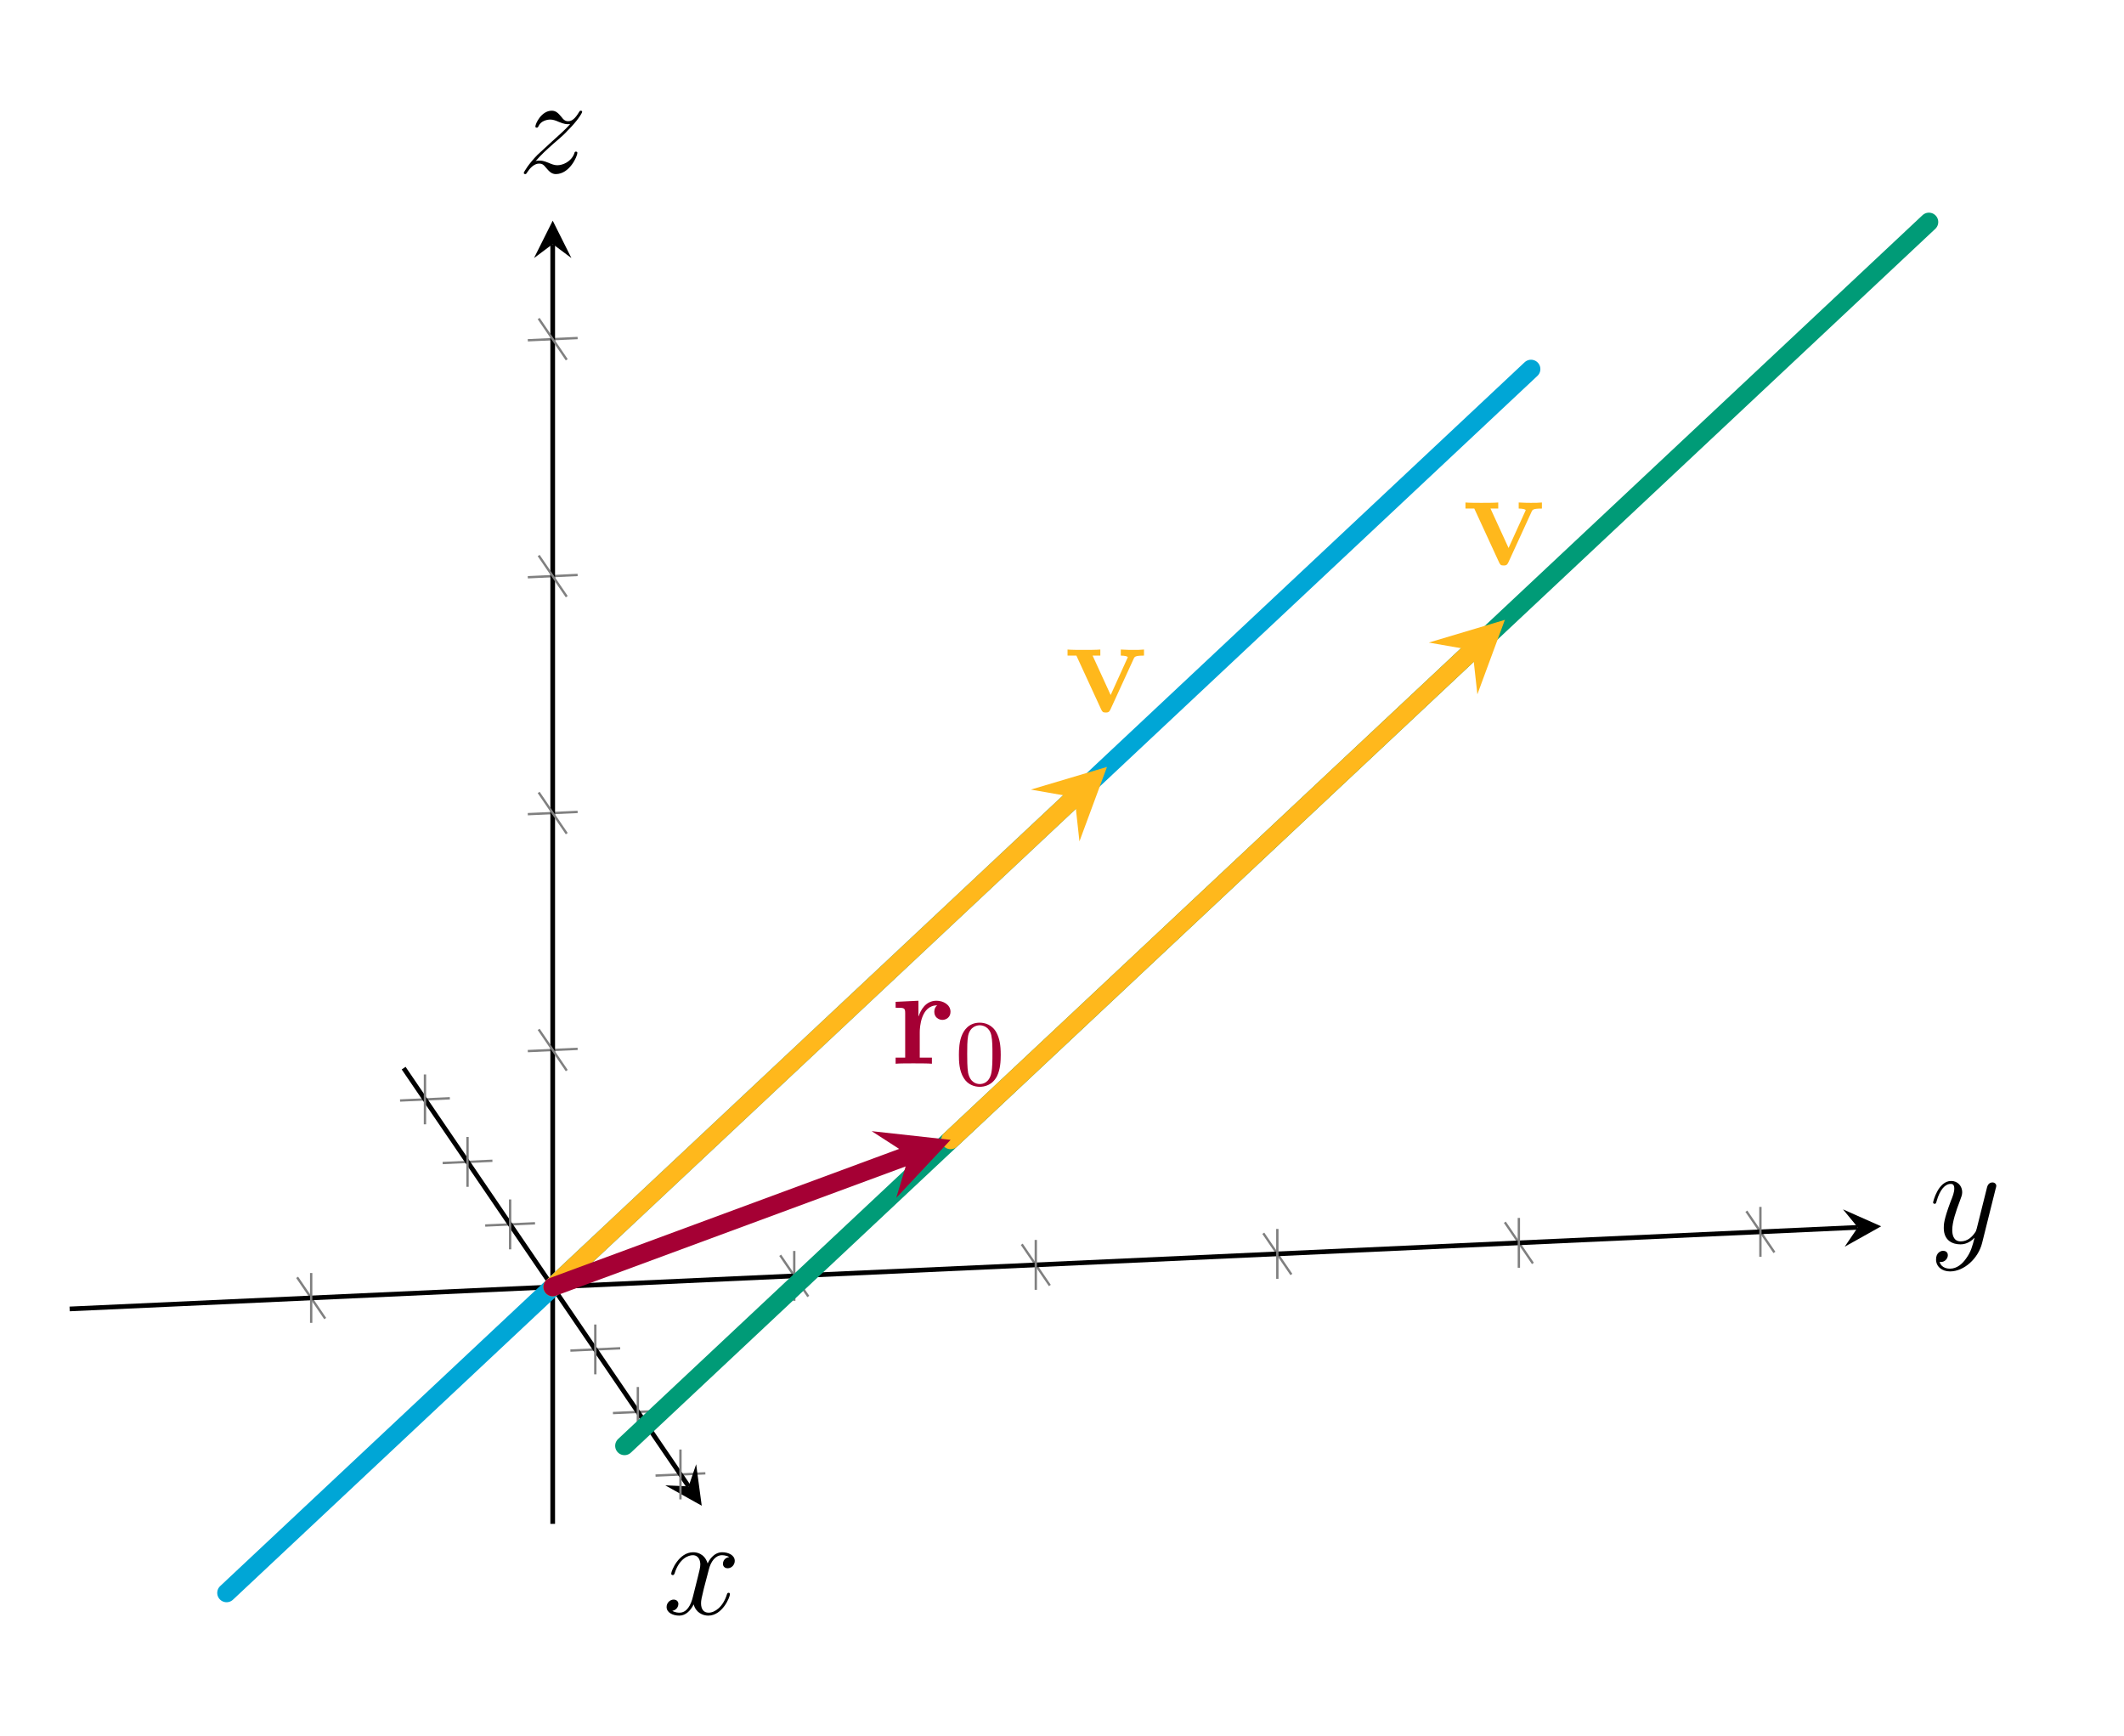
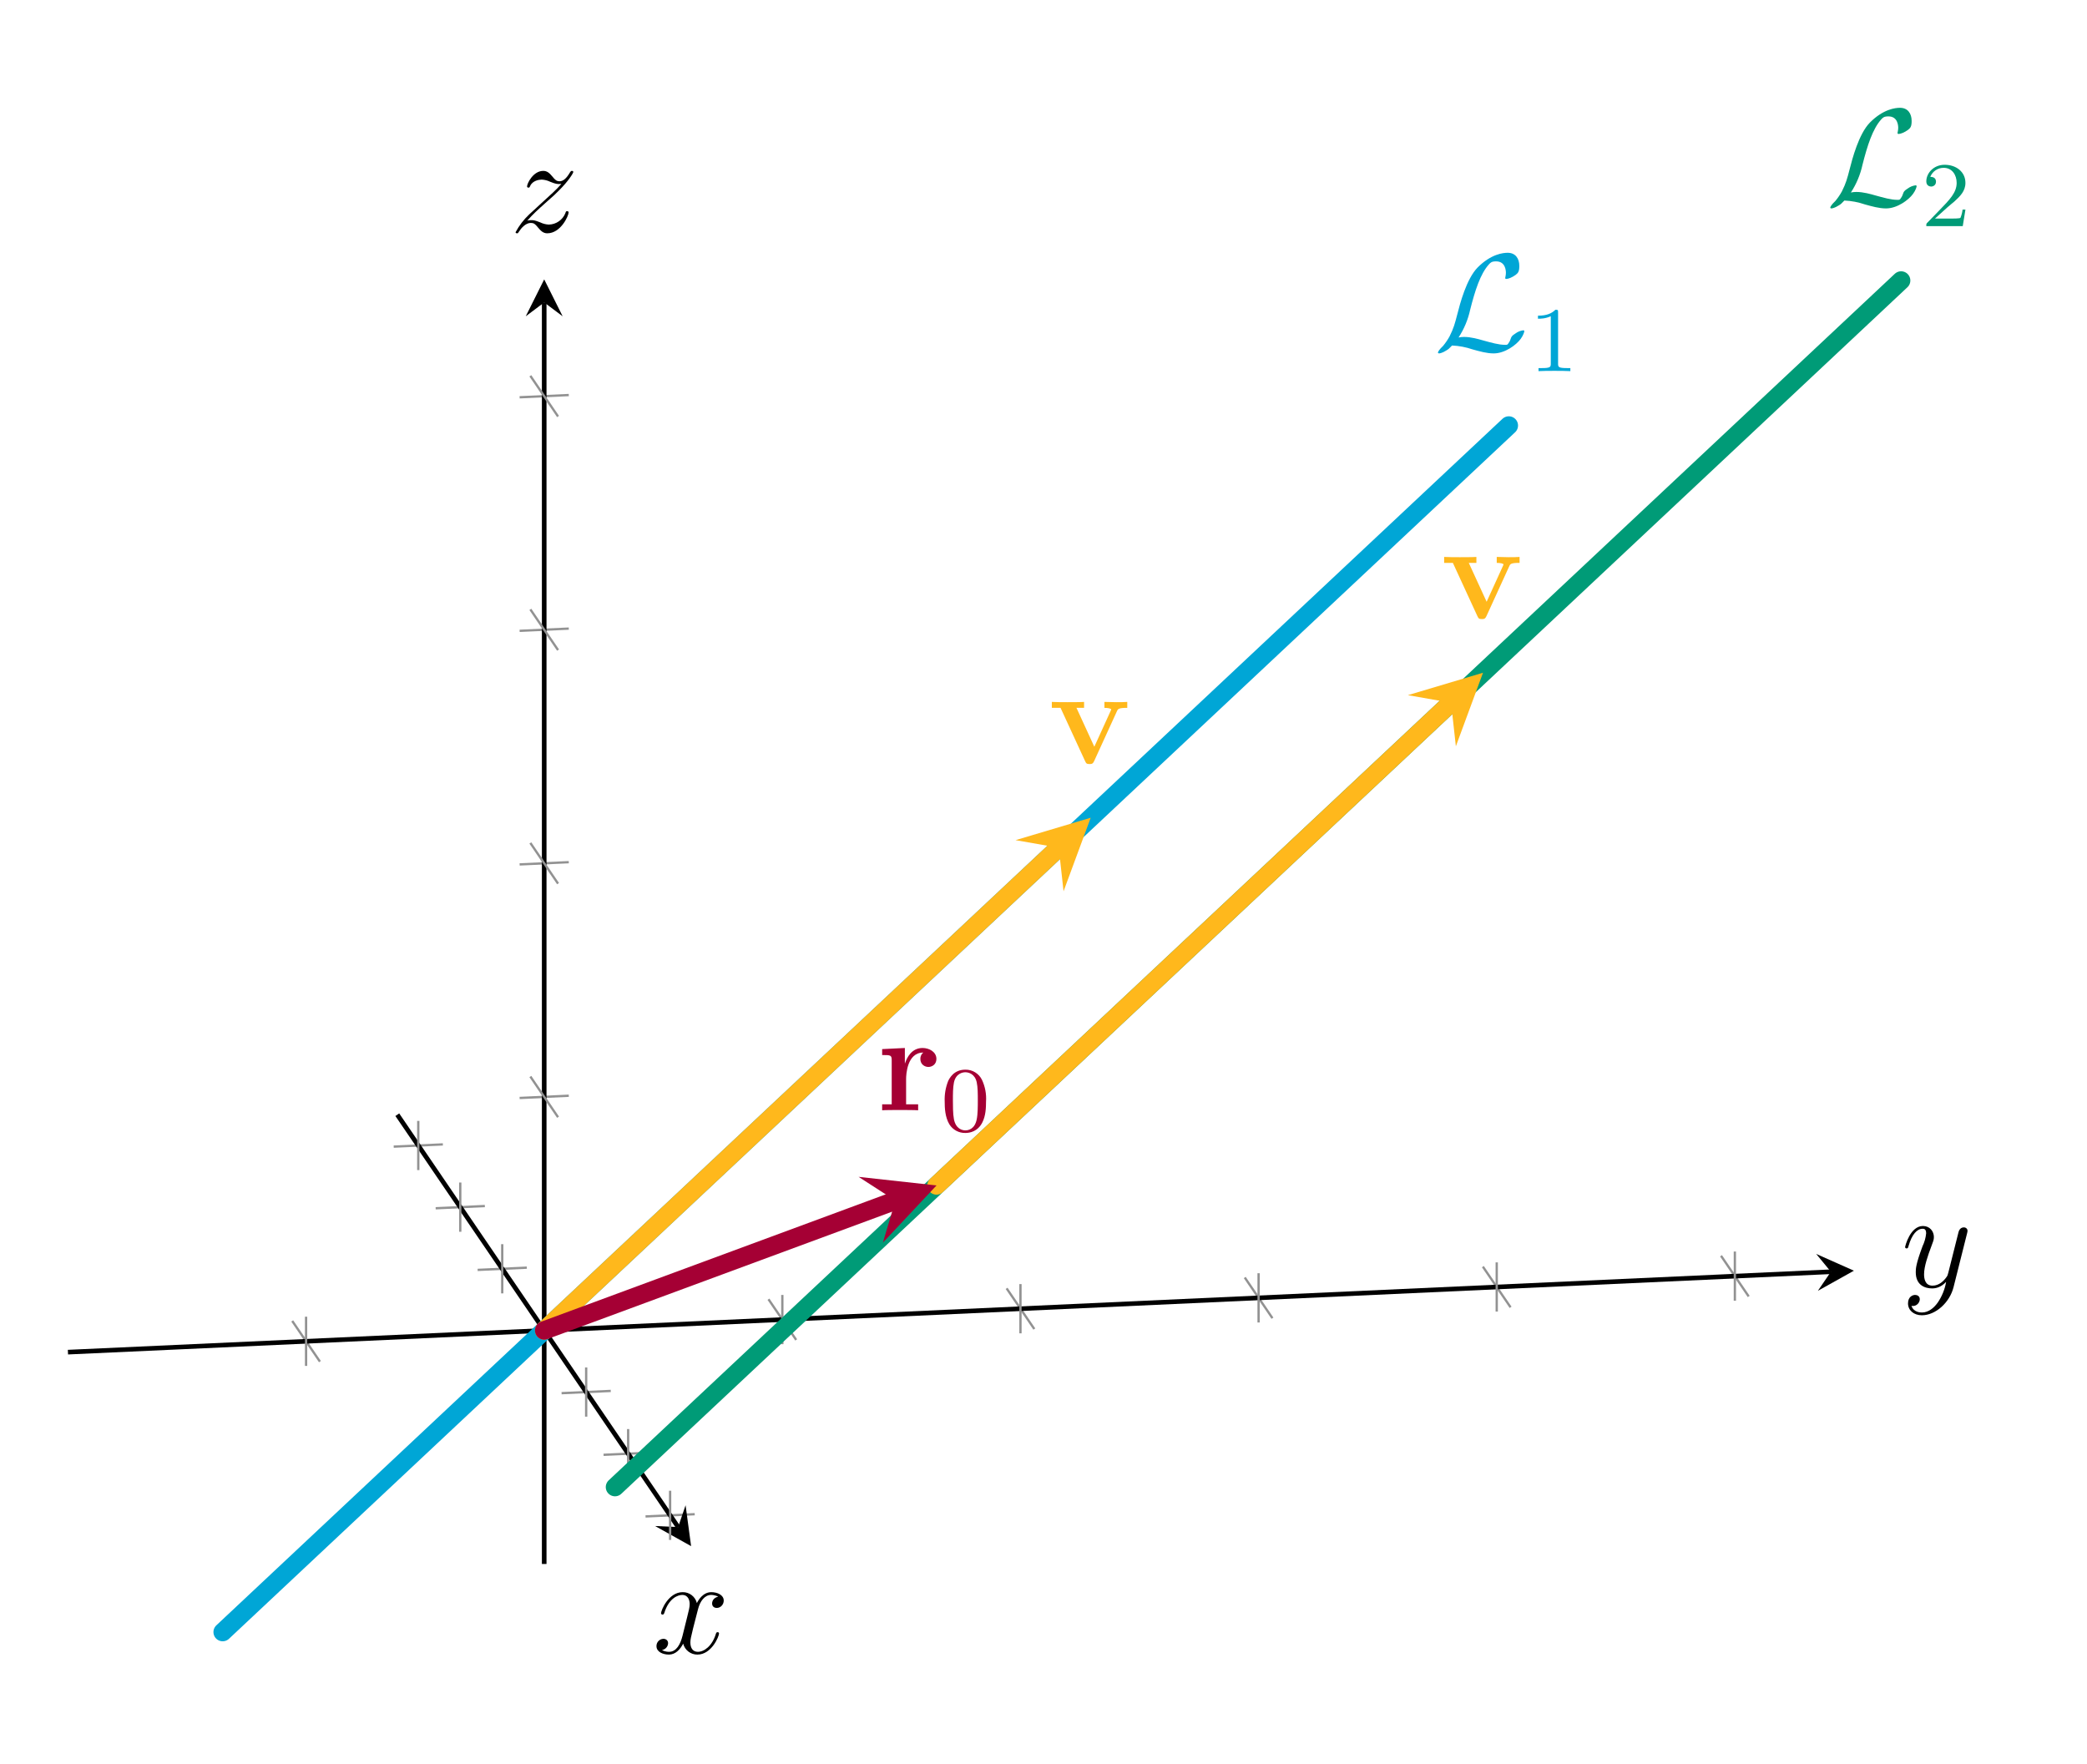
- <svg xmlns="http://www.w3.org/2000/svg" xmlns:xlink="http://www.w3.org/1999/xlink" width="180.165pt" height="147.206pt" viewBox="0 0 180.165 147.206" version="1.2">
-   <defs>
-     <g>
-       <symbol overflow="visible" id="glyph0-0">
-         <path style="stroke:none;" d="" />
-       </symbol>
-       <symbol overflow="visible" id="glyph0-1">
-         <path style="stroke:none;" d="M 5.891 -4.5 C 5.969 -4.672 6.016 -4.766 6.766 -4.766 L 6.766 -5.281 C 6.344 -5.25 6.312 -5.25 5.828 -5.25 C 5.5 -5.25 5.484 -5.25 4.797 -5.281 L 4.797 -4.766 C 5.125 -4.766 5.391 -4.703 5.391 -4.625 C 5.391 -4.609 5.391 -4.609 5.328 -4.484 L 3.938 -1.422 L 2.406 -4.766 L 3.062 -4.766 L 3.062 -5.281 C 2.781 -5.25 1.953 -5.25 1.625 -5.25 C 1.281 -5.25 0.594 -5.25 0.281 -5.281 L 0.281 -4.766 L 1.031 -4.766 L 3.125 -0.219 C 3.234 0 3.266 0.062 3.531 0.062 C 3.719 0.062 3.812 0.031 3.922 -0.203 Z M 5.891 -4.5 " />
-       </symbol>
-       <symbol overflow="visible" id="glyph0-2">
-         <path style="stroke:none;" d="M 2.469 -2.672 C 2.469 -3.062 2.562 -4.953 3.953 -4.953 C 3.781 -4.828 3.703 -4.625 3.703 -4.406 C 3.703 -3.922 4.094 -3.719 4.391 -3.719 C 4.688 -3.719 5.078 -3.922 5.078 -4.406 C 5.078 -5.016 4.453 -5.344 3.891 -5.344 C 2.953 -5.344 2.547 -4.531 2.375 -4.031 L 2.359 -4.031 L 2.359 -5.344 L 0.422 -5.25 L 0.422 -4.75 C 1.156 -4.75 1.234 -4.75 1.234 -4.281 L 1.234 -0.516 L 0.422 -0.516 L 0.422 0 C 0.688 -0.031 1.578 -0.031 1.922 -0.031 C 2.266 -0.031 3.219 -0.031 3.5 0 L 3.5 -0.516 L 2.469 -0.516 Z M 2.469 -2.672 " />
-       </symbol>
-       <symbol overflow="visible" id="glyph1-0">
-         <path style="stroke:none;" d="" />
-       </symbol>
-       <symbol overflow="visible" id="glyph1-1">
-         <path style="stroke:none;" d="M 3.875 -2.531 C 3.875 -3.375 3.781 -3.891 3.531 -4.391 C 3.172 -5.094 2.531 -5.266 2.094 -5.266 C 1.094 -5.266 0.734 -4.516 0.625 -4.297 C 0.344 -3.719 0.328 -2.938 0.328 -2.531 C 0.328 -2 0.344 -1.203 0.734 -0.578 C 1.094 0.016 1.672 0.172 2.094 0.172 C 2.484 0.172 3.156 0.047 3.562 -0.734 C 3.844 -1.312 3.875 -2.016 3.875 -2.531 Z M 2.094 -0.062 C 1.828 -0.062 1.281 -0.188 1.109 -1.016 C 1.031 -1.469 1.031 -2.203 1.031 -2.625 C 1.031 -3.172 1.031 -3.719 1.109 -4.156 C 1.281 -4.969 1.906 -5.047 2.094 -5.047 C 2.375 -5.047 2.922 -4.906 3.078 -4.188 C 3.172 -3.75 3.172 -3.156 3.172 -2.625 C 3.172 -2.156 3.172 -1.438 3.078 -1 C 2.906 -0.172 2.359 -0.062 2.094 -0.062 Z M 2.094 -0.062 " />
-       </symbol>
-       <symbol overflow="visible" id="glyph2-0">
-         <path style="stroke:none;" d="" />
-       </symbol>
-       <symbol overflow="visible" id="glyph2-1">
-         <path style="stroke:none;" d="M 5.641 -4.844 C 5.25 -4.781 5.109 -4.5 5.109 -4.266 C 5.109 -3.984 5.344 -3.891 5.5 -3.891 C 5.859 -3.891 6.109 -4.203 6.109 -4.516 C 6.109 -5.016 5.547 -5.25 5.047 -5.25 C 4.312 -5.25 3.906 -4.531 3.812 -4.297 C 3.531 -5.203 2.797 -5.25 2.578 -5.25 C 1.375 -5.25 0.719 -3.688 0.719 -3.422 C 0.719 -3.375 0.766 -3.312 0.859 -3.312 C 0.953 -3.312 0.969 -3.391 1 -3.438 C 1.406 -4.75 2.203 -5 2.547 -5 C 3.078 -5 3.188 -4.5 3.188 -4.219 C 3.188 -3.953 3.109 -3.688 2.969 -3.109 L 2.562 -1.484 C 2.391 -0.766 2.047 -0.125 1.422 -0.125 C 1.359 -0.125 1.062 -0.125 0.812 -0.281 C 1.234 -0.359 1.328 -0.719 1.328 -0.859 C 1.328 -1.094 1.156 -1.234 0.922 -1.234 C 0.641 -1.234 0.328 -0.984 0.328 -0.609 C 0.328 -0.109 0.891 0.125 1.406 0.125 C 1.969 0.125 2.375 -0.328 2.625 -0.828 C 2.812 -0.125 3.406 0.125 3.859 0.125 C 5.062 0.125 5.703 -1.438 5.703 -1.703 C 5.703 -1.766 5.656 -1.812 5.594 -1.812 C 5.484 -1.812 5.469 -1.75 5.438 -1.656 C 5.109 -0.609 4.422 -0.125 3.891 -0.125 C 3.469 -0.125 3.25 -0.422 3.25 -0.922 C 3.25 -1.172 3.297 -1.375 3.484 -2.156 L 3.906 -3.766 C 4.078 -4.484 4.484 -5 5.031 -5 C 5.047 -5 5.391 -5 5.641 -4.844 Z M 5.641 -4.844 " />
-       </symbol>
-       <symbol overflow="visible" id="glyph2-2">
-         <path style="stroke:none;" d="M 3.125 1.328 C 2.812 1.781 2.344 2.188 1.766 2.188 C 1.609 2.188 1.047 2.172 0.875 1.609 C 0.906 1.625 0.969 1.625 0.984 1.625 C 1.344 1.625 1.578 1.312 1.578 1.047 C 1.578 0.766 1.359 0.672 1.172 0.672 C 0.984 0.672 0.578 0.828 0.578 1.406 C 0.578 2.016 1.078 2.422 1.766 2.422 C 2.953 2.422 4.156 1.328 4.484 0.016 L 5.641 -4.625 C 5.656 -4.688 5.688 -4.75 5.688 -4.828 C 5.688 -5 5.547 -5.125 5.359 -5.125 C 5.25 -5.125 5 -5.078 4.906 -4.719 L 4.031 -1.219 C 3.969 -1.016 3.969 -0.984 3.875 -0.859 C 3.641 -0.516 3.25 -0.125 2.672 -0.125 C 2.016 -0.125 1.953 -0.766 1.953 -1.094 C 1.953 -1.766 2.266 -2.688 2.594 -3.547 C 2.719 -3.891 2.797 -4.062 2.797 -4.297 C 2.797 -4.797 2.438 -5.25 1.859 -5.25 C 0.766 -5.25 0.328 -3.516 0.328 -3.422 C 0.328 -3.375 0.375 -3.312 0.453 -3.312 C 0.562 -3.312 0.578 -3.359 0.625 -3.531 C 0.906 -4.531 1.359 -5 1.812 -5 C 1.922 -5 2.125 -5 2.125 -4.609 C 2.125 -4.297 2 -3.953 1.812 -3.5 C 1.234 -1.953 1.234 -1.562 1.234 -1.266 C 1.234 -0.141 2.047 0.125 2.641 0.125 C 2.984 0.125 3.406 0.016 3.828 -0.422 L 3.844 -0.422 C 3.656 0.281 3.547 0.75 3.125 1.328 Z M 3.125 1.328 " />
-       </symbol>
-       <symbol overflow="visible" id="glyph2-3">
-         <path style="stroke:none;" d="M 1.516 -0.969 C 2.016 -1.547 2.438 -1.922 3.031 -2.453 C 3.75 -3.062 4.062 -3.359 4.219 -3.547 C 5.047 -4.359 5.469 -5.047 5.469 -5.156 C 5.469 -5.25 5.375 -5.25 5.344 -5.25 C 5.266 -5.25 5.25 -5.203 5.188 -5.109 C 4.891 -4.609 4.609 -4.359 4.297 -4.359 C 4.047 -4.359 3.906 -4.453 3.688 -4.75 C 3.438 -5.047 3.234 -5.25 2.891 -5.25 C 2.016 -5.25 1.5 -4.156 1.5 -3.906 C 1.5 -3.875 1.516 -3.812 1.609 -3.812 C 1.719 -3.812 1.719 -3.859 1.766 -3.938 C 1.969 -4.406 2.531 -4.5 2.766 -4.5 C 3.016 -4.5 3.25 -4.406 3.5 -4.297 C 3.953 -4.109 4.141 -4.109 4.25 -4.109 C 4.344 -4.109 4.391 -4.109 4.453 -4.125 C 4.062 -3.656 3.406 -3.094 2.875 -2.609 L 1.672 -1.5 C 0.953 -0.766 0.516 -0.062 0.516 0.031 C 0.516 0.094 0.578 0.125 0.641 0.125 C 0.719 0.125 0.719 0.109 0.812 -0.031 C 1 -0.328 1.375 -0.766 1.812 -0.766 C 2.062 -0.766 2.188 -0.688 2.422 -0.391 C 2.656 -0.125 2.859 0.125 3.234 0.125 C 4.406 0.125 5.062 -1.391 5.062 -1.672 C 5.062 -1.719 5.047 -1.781 4.938 -1.781 C 4.844 -1.781 4.828 -1.734 4.797 -1.609 C 4.531 -0.922 3.828 -0.625 3.359 -0.625 C 3.109 -0.625 2.875 -0.719 2.625 -0.828 C 2.156 -1.016 2.016 -1.016 1.859 -1.016 C 1.75 -1.016 1.609 -1.016 1.516 -0.969 Z M 1.516 -0.969 " />
-       </symbol>
-     </g>
-     <clipPath id="clip1">
-       <path d="M 0.066 98 L 164 98 L 164 117 L 0.066 117 Z M 0.066 98 " />
-     </clipPath>
-     <clipPath id="clip2">
-       <path d="M 0.066 8 L 153 8 L 153 146.418 L 0.066 146.418 Z M 0.066 8 " />
-     </clipPath>
-     <clipPath id="clip3">
-       <path d="M 30 0 L 179.266 0 L 179.266 146 L 30 146 Z M 30 0 " />
-     </clipPath>
-   </defs>
-   <g id="surface1">
-     <path style="fill:none;stroke-width:0.199;stroke-linecap:butt;stroke-linejoin:miter;stroke:rgb(50%,50%,50%);stroke-opacity:1;stroke-miterlimit:10;" d="M 40.89 19.322 L 45.136 19.514 M 44.523 13.992 L 48.768 14.185 M 48.152 8.663 L 52.401 8.855 M 55.417 -2 L 59.663 -1.803 M 59.046 -7.329 L 63.296 -7.133 M 62.679 -12.659 L 66.928 -12.466 " transform="matrix(0.994635,0,0,-0.994635,-6.737273,112.5539)" />
-     <path style="fill:none;stroke-width:0.199;stroke-linecap:butt;stroke-linejoin:miter;stroke:rgb(50%,50%,50%);stroke-opacity:1;stroke-miterlimit:10;" d="M 32.113 4.245 L 34.508 0.73 M 73.31 6.126 L 75.706 2.611 M 93.909 7.064 L 96.305 3.55 M 114.508 8.003 L 116.904 4.488 M 135.107 8.942 L 137.502 5.431 M 155.705 9.884 L 158.097 6.369 " transform="matrix(0.994635,0,0,-0.994635,-6.737273,112.5539)" />
-     <path style="fill:none;stroke-width:0.399;stroke-linecap:butt;stroke-linejoin:miter;stroke:rgb(0%,0%,0%);stroke-opacity:1;stroke-miterlimit:10;" d="M 41.197 22.083 L 65.499 -13.581 " transform="matrix(0.994635,0,0,-0.994635,-6.737273,112.5539)" />
-     <path style=" stroke:none;fill-rule:nonzero;fill:rgb(0%,0%,0%);fill-opacity:1;" d="M 59.523 127.699 L 59.051 124.184 L 58.41 126.062 L 56.43 125.973 " />
-     <g clip-path="url(#clip1)" clip-rule="nonzero">
-       <path style="fill:none;stroke-width:0.399;stroke-linecap:butt;stroke-linejoin:miter;stroke:rgb(0%,0%,0%);stroke-opacity:1;stroke-miterlimit:10;" d="M 12.712 1.551 L 165.21 8.506 " transform="matrix(0.994635,0,0,-0.994635,-6.737273,112.5539)" />
-     </g>
-     <path style=" stroke:none;fill-rule:nonzero;fill:rgb(0%,0%,0%);fill-opacity:1;" d="M 159.566 104.004 L 156.328 102.566 L 157.586 104.094 L 156.473 105.734 " />
-     <path style="fill:none;stroke-width:0.199;stroke-linecap:butt;stroke-linejoin:miter;stroke:rgb(50%,50%,50%);stroke-opacity:1;stroke-miterlimit:10;" d="M 33.311 0.364 L 33.311 4.614 M 74.508 2.242 L 74.508 6.495 M 95.107 3.18 L 95.107 7.434 M 115.706 4.119 L 115.706 8.372 M 136.304 5.062 L 136.304 9.311 M 156.903 6 L 156.903 10.25 " transform="matrix(0.994635,0,0,-0.994635,-6.737273,112.5539)" />
-     <path style="fill:none;stroke-width:0.199;stroke-linecap:butt;stroke-linejoin:miter;stroke:rgb(50%,50%,50%);stroke-opacity:1;stroke-miterlimit:10;" d="M 51.785 23.536 L 56.034 23.728 M 51.785 43.738 L 56.034 43.93 M 51.785 63.94 L 56.034 64.136 M 51.785 84.146 L 56.034 84.338 " transform="matrix(0.994635,0,0,-0.994635,-6.737273,112.5539)" />
-     <path style="fill:none;stroke-width:0.399;stroke-linecap:butt;stroke-linejoin:miter;stroke:rgb(0%,0%,0%);stroke-opacity:1;stroke-miterlimit:10;" d="M 53.909 -16.774 L 53.909 92.35 " transform="matrix(0.994635,0,0,-0.994635,-6.737273,112.5539)" />
-     <path style=" stroke:none;fill-rule:nonzero;fill:rgb(0%,0%,0%);fill-opacity:1;" d="M 46.883 18.715 L 45.297 21.887 L 46.883 20.699 L 48.469 21.887 " />
-     <path style="fill:none;stroke-width:0.199;stroke-linecap:butt;stroke-linejoin:miter;stroke:rgb(50%,50%,50%);stroke-opacity:1;stroke-miterlimit:10;" d="M 43.015 17.291 L 43.015 21.544 M 46.644 11.962 L 46.644 16.215 M 50.277 6.632 L 50.277 10.886 M 57.542 -4.026 L 57.542 0.223 M 61.171 -9.356 L 61.171 -5.106 M 64.804 -14.689 L 64.804 -10.436 " transform="matrix(0.994635,0,0,-0.994635,-6.737273,112.5539)" />
-     <path style="fill:none;stroke-width:0.199;stroke-linecap:butt;stroke-linejoin:miter;stroke:rgb(50%,50%,50%);stroke-opacity:1;stroke-miterlimit:10;" d="M 52.711 25.389 L 55.107 21.874 M 52.711 45.591 L 55.107 42.077 M 52.711 65.794 L 55.107 62.283 M 52.711 86 L 55.107 82.485 " transform="matrix(0.994635,0,0,-0.994635,-6.737273,112.5539)" />
-     <g clip-path="url(#clip2)" clip-rule="nonzero">
-       <path style="fill:none;stroke-width:1.594;stroke-linecap:round;stroke-linejoin:miter;stroke:rgb(0%,65.099%,83.922%);stroke-opacity:1;stroke-miterlimit:10;" d="M 26.096 -22.661 L 137.341 81.691 " transform="matrix(0.994635,0,0,-0.994635,-6.737273,112.5539)" />
-     </g>
-     <g clip-path="url(#clip3)" clip-rule="nonzero">
-       <path style="fill:none;stroke-width:1.594;stroke-linecap:round;stroke-linejoin:miter;stroke:rgb(0%,60.782%,46.666%);stroke-opacity:1;stroke-miterlimit:10;" d="M 60.032 -10.121 L 171.273 94.231 " transform="matrix(0.994635,0,0,-0.994635,-6.737273,112.5539)" />
-     </g>
-     <path style="fill:none;stroke-width:1.594;stroke-linecap:round;stroke-linejoin:miter;stroke:rgb(100%,72.156%,10.979%);stroke-opacity:1;stroke-miterlimit:10;" d="M 53.909 3.428 L 98.418 45.179 " transform="matrix(0.994635,0,0,-0.994635,-6.737273,112.5539)" />
-     <path style=" stroke:none;fill-rule:nonzero;fill:rgb(100%,72.156%,10.979%);fill-opacity:1;" d="M 93.898 65.043 L 87.441 66.965 L 91.152 67.617 L 91.562 71.359 " />
-     <g style="fill:rgb(100%,72.156%,10.979%);fill-opacity:1;">
-       <use xlink:href="#glyph0-1" x="90.272" y="60.368" />
-     </g>
-     <path style="fill:none;stroke-width:1.594;stroke-linecap:round;stroke-linejoin:miter;stroke:rgb(100%,72.156%,10.979%);stroke-opacity:1;stroke-miterlimit:10;" d="M 87.841 15.968 L 132.35 57.719 " transform="matrix(0.994635,0,0,-0.994635,-6.737273,112.5539)" />
-     <path style=" stroke:none;fill-rule:nonzero;fill:rgb(100%,72.156%,10.979%);fill-opacity:1;" d="M 127.648 52.57 L 121.195 54.496 L 124.902 55.145 L 125.316 58.887 " />
-     <g style="fill:rgb(100%,72.156%,10.979%);fill-opacity:1;">
-       <use xlink:href="#glyph0-1" x="124.024" y="47.897" />
-     </g>
-     <path style="fill:none;stroke-width:1.594;stroke-linecap:round;stroke-linejoin:miter;stroke:rgb(64.705%,0%,20.392%);stroke-opacity:1;stroke-miterlimit:10;" d="M 53.909 3.428 L 84.291 14.656 " transform="matrix(0.994635,0,0,-0.994635,-6.737273,112.5539)" />
-     <path style=" stroke:none;fill-rule:nonzero;fill:rgb(64.705%,0%,20.392%);fill-opacity:1;" d="M 80.633 96.672 L 73.938 95.934 L 77.102 97.977 L 76.027 101.586 " />
-     <g style="fill:rgb(64.705%,0%,20.392%);fill-opacity:1;">
-       <use xlink:href="#glyph0-2" x="75.547" y="90.216" />
-     </g>
-     <g style="fill:rgb(64.705%,0%,20.392%);fill-opacity:1;">
-       <use xlink:href="#glyph1-1" x="81.01" y="92" />
-     </g>
-     <g style="fill:rgb(0%,0%,0%);fill-opacity:1;">
-       <use xlink:href="#glyph2-1" x="56.215" y="136.897" />
-     </g>
-     <g style="fill:rgb(0%,0%,0%);fill-opacity:1;">
-       <use xlink:href="#glyph2-2" x="163.644" y="105.408" />
-     </g>
-     <g style="fill:rgb(0%,0%,0%);fill-opacity:1;">
-       <use xlink:href="#glyph2-3" x="43.912" y="14.639" />
-     </g>
-   </g>
+ <svg xmlns="http://www.w3.org/2000/svg" xmlns:xlink="http://www.w3.org/1999/xlink" width="240.368" height="203.159" viewBox="0 0 180.276 152.369">
+   <path stroke-width=".199" stroke-miterlimit="10" fill="none" stroke="#929292" d="m34.008 99.043 4.247-.193m-.622 5.517 4.248-.194m-.622 5.518 4.248-.194m3.003 10.841 4.248-.194m-.622 5.518 4.248-.194m-.622 5.518 4.247-.194M25.242 114.098l2.394 3.515m38.745-5.39 2.394 3.514m18.176-4.453 2.394 3.515m18.176-4.453 2.394 3.515m18.176-4.453 2.394 3.515m18.176-4.453 2.393 3.515" />
+   <path stroke-width=".399" stroke-miterlimit="10" fill="none" stroke="#000" d="m34.319 96.285 24.258 35.619" />
+   <path d="m59.698 133.55-.477-3.531-.644 1.885-1.99-.091" />
+   <path stroke-width=".399" stroke-miterlimit="10" fill="none" stroke="#000" d="m5.869 116.794 152.283-6.944" />
+   <path d="m160.142 109.759-3.257-1.447 1.267 1.538-1.122 1.646" />
+   <path stroke-width=".199" stroke-miterlimit="10" fill="none" stroke="#929292" d="M26.439 117.982v-4.252m41.14 2.376v-4.252m20.569 3.314v-4.252m20.57 3.314v-4.252m20.57 3.314v-4.252m20.57 3.314v-4.252M44.885 94.84l4.247-.194m-4.247-19.98 4.247-.194M44.885 54.49l4.247-.194m-4.247-19.98 4.247-.194" />
+   <path stroke-width=".399" stroke-miterlimit="10" fill="none" stroke="#000" d="M47.008 135.092V26.125" />
+   <path d="m47.008 24.132-1.594 3.188 1.594-1.195 1.594 1.195" />
+   <path stroke-width=".199" stroke-miterlimit="10" fill="none" stroke="#929292" d="M36.131 101.072V96.82m3.626 9.576v-4.252m3.626 9.576v-4.252m7.251 14.9v-4.253m3.626 9.576v-4.252m3.625 9.576v-4.252M45.812 92.986l2.393 3.515m-2.393-23.69 2.393 3.515m-2.393-23.69 2.393 3.515m-2.393-23.689 2.393 3.515" />
+   <path stroke-width="1.594" stroke-linecap="round" stroke-miterlimit="10" fill="none" stroke="#00a6d6" d="M19.234 140.972 130.331 36.755" />
+   <symbol id="a">
+     <path d="M.149.115a.602.602 0 0 1 .084.201c.035.138.073.258.135.327.012.013.02.022.052.022.069 0 .071-.069.071-.083C.491.564.486.55.486.545c0-.007.006-.007.007-.007.016 0 .043.011.068.029.018.014.027.024.027.065C.588.686.56.727.504.727.472.727.384.719.286.62.206.538.159.358.14.283.122.214.114.183.084.123A.445.445 0 0 0 .037.054C.01.029 0 .011 0 .006 0 .004.002 0 .009 0 .013 0 .034.004.06.021c.017.01.019.012.042.036A.529.529 0 0 0 .25.029C.301.015.352 0 .403 0c.081 0 .163.061.195.105.02.027.026.052.026.055 0 .007-.006.007-.007.007A.119.119 0 0 1 .56.144C.533.127.531.121.525.104.52.088.514.08.51.074.502.062.501.062.486.062.438.062.388.077.322.095.294.103.239.119.189.119a.181.181 0 0 1-.04-.004z" />
+   </symbol>
+   <use xlink:href="#a" transform="matrix(11.9552 0 0 -11.9552 124.21 30.526)" fill="#00a6d6" />
+   <symbol id="b">
+     <path d="M.218.637c0 .027-.002.028-.029.028C.148.625.095.601 0 .601V.568c.027 0 .081 0 .139.027V.082C.139.045.136.033.041.033H.006V0c.041.003.127.003.172.003C.223.003.31.003.351 0v.033H.316C.221.033.218.045.218.082v.555z" />
+   </symbol>
+   <use xlink:href="#b" transform="matrix(7.9701 0 0 -7.9701 132.85 32.057)" fill="#00a6d6" />
+   <path stroke-width="1.594" stroke-linecap="round" stroke-miterlimit="10" fill="none" stroke="#009b77" d="M53.123 128.449 164.219 24.23" />
+   <use xlink:href="#a" transform="matrix(11.9552 0 0 -11.9552 158.099 18.003)" fill="#009b77" />
+   <symbol id="c">
+     <path d="M.229.204c.016.015.058.048.074.062.062.057.121.112.121.203 0 .119-.1.196-.225.196C.079.665 0 .574 0 .485 0 .436.039.429.053.429c.021 0 .052.015.052.053 0 .052-.05.052-.062.052a.155.155 0 0 0 .145.098C.281.632.329.553.329.469.329.365.256.289.138.168L.012.038C0 .027 0 .025 0 0h.395l.029.179H.393A.316.316 0 0 0 .37.09C.364.082.288.082.272.082H.094l.135.122z" />
+   </symbol>
+   <use xlink:href="#c" transform="matrix(7.9701 0 0 -7.9701 166.395 19.533)" fill="#009b77" />
+   <path stroke-width="1.594" stroke-linecap="round" stroke-miterlimit="10" fill="none" stroke="#ffb81c" d="m47.008 114.918 44.446-41.694" />
+   <path d="m94.215 70.634-6.49 1.935 3.73.655.415 3.763" fill="#ffb81c" />
+   <symbol id="d">
+     <path d="M.471.383c.007.015.011.023.074.023v.043C.509.447.507.447.466.447L.38.449V.406C.407.406.429.401.429.394L.424.382.307.125.178.406h.055v.043C.21.447.14.447.113.447c-.029 0-.087 0-.113.002V.406h.063L.239.024C.248.005.25 0 .273 0c.016 0 .024.002.033.022l.165.361z" />
+   </symbol>
+   <use xlink:href="#d" transform="matrix(11.9552 0 0 -11.9552 90.858 65.996)" fill="#ffb81c" />
+   <path stroke-width="1.594" stroke-linecap="round" stroke-miterlimit="10" fill="none" stroke="#ffb81c" d="m80.897 102.394 44.445-41.693" />
+   <path d="m128.103 58.11-6.49 1.936 3.73.655.415 3.763" fill="#ffb81c" />
+   <use xlink:href="#d" transform="matrix(11.9552 0 0 -11.9552 124.746 53.473)" fill="#ffb81c" />
+   <path stroke-width="1.594" stroke-linecap="round" stroke-miterlimit="10" fill="none" stroke="#a50034" d="m47.008 114.918 30.338-11.212" />
+   <path d="m80.897 102.394-6.732-.741 3.18 2.053-1.08 3.628" fill="#a50034" />
+   <symbol id="e">
+     <path d="M.173.225c0 .033.007.192.124.192A.057.057 0 0 1 .276.371C.276.33.309.313.334.313S.392.33.392.371C.392.422.34.45.292.45.213.45.179.381.165.339H.164V.45L0 .442V.399c.062 0 .069 0 .069-.039V.043H0V0c.023.002.098.002.126.002.029 0 .11 0 .134-.002v.043H.173v.182z" />
+   </symbol>
+   <use xlink:href="#e" transform="matrix(11.9552 0 0 -11.9552 76.201 95.902)" fill="#a50034" />
+   <symbol id="f">
+     <path d="M.448.34a.478.478 0 0 1-.044.236.196.196 0 0 1-.18.11C.098.686.052.592.038.564A.54.54 0 0 1 0 .34C0 .274.003.173.051.093A.199.199 0 0 1 .224 0c.048 0 .134.015.184.114.037.072.04.161.04.226M.224.028C.19.028.121.044.1.149.089.206.089.3.089.352c0 .069 0 .139.011.194.021.102.099.112.124.112C.258.658.327.641.347.55.359.495.359.42.359.352c0-.059 0-.149-.012-.205C.326.042.257.028.224.028z" />
+   </symbol>
+   <use xlink:href="#f" transform="matrix(7.9701 0 0 -7.9701 81.603 97.862)" fill="#a50034" />
+   <symbol id="g">
+     <path d="M.446.418C.414.412.402.388.402.369c0-.024.019-.032.033-.032.03 0 .051.026.051.053 0 .042-.048.061-.09.061C.335.451.301.391.292.372a.104.104 0 0 1-.103.079C.087.451.033.32.033.298c0-.004.004-.009.011-.009.008 0 .01.006.012.01.034.111.101.132.13.132C.231.431.24.389.24.365.24.343.234.32.222.272L.188.135C.173.075.144.02.091.02.086.02.061.02.04.033a.052.052 0 0 1 .044.049c0 .02-.015.032-.034.032A.052.052 0 0 1 0 .061C0 .019.047 0 .09 0c.048 0 .082.038.103.079A.105.105 0 0 1 .296 0c.102 0 .156.131.156.153 0 .005-.004.009-.01.009C.433.162.432.157.429.149.402.061.344.02.299.02.264.02.245.046.245.087c0 .022.004.038.02.104L.3.327c.015.06.049.104.095.104.002 0 .03 0 .051-.013z" />
+   </symbol>
+   <use xlink:href="#g" transform="matrix(11.9552 0 0 -11.9552 56.706 142.918)" />
+   <symbol id="h">
+     <path d="M.236.092C.209.054.17.02.121.02.109.02.061.022.046.068l.01-.001c.03 0 .05.026.05.049 0 .023-.019.031-.034.031C.056.147.021.135.021.086.021.035.064 0 .121 0c.1 0 .201.092.229.203l.098.39C.449.598.451.604.451.61c0 .015-.012.025-.027.025C.415.635.394.631.386.601L.312.307C.307.289.307.287.299.276.279.248.246.214.198.214.142.214.137.269.137.296c0 .057.027.134.054.206.011.029.017.043.017.063 0 .042-.03.08-.079.08C.037.645 0 .5 0 .492 0 .488.004.483.011.483c.009 0 .01.004.014.018.024.084.062.124.101.124.009 0 .026 0 .026-.033A.275.275 0 0 0 .126.499C.077.368.077.335.077.311c0-.095.068-.117.118-.117.029 0 .065.009.1.046L.296.239a.381.381 0 0 0-.06-.147z" />
+   </symbol>
+   <use xlink:href="#h" transform="matrix(11.9552 0 0 -11.9552 164.564 113.609)" />
+   <symbol id="i">
+     <path d="M.084.091c.043.049.078.08.128.125.06.052.086.077.1.092.07.069.105.127.105.135 0 .008-.008.008-.01.008C.4.451.398.447.393.44.368.397.344.376.318.376.297.376.286.385.267.409.246.434.229.451.2.451.127.451.083.36.083.339.083.336.084.33.093.33c.008 0 .009.004.012.011.017.04.065.047.084.047A.158.158 0 0 0 .251.372C.289.356.305.356.315.356l.016.001C.298.318.244.27.199.229L.098.136A.5.5 0 0 1 0 .008C0 .002.005 0 .011 0c.006 0 .007.001.014.013.016.025.048.062.085.062.021 0 .031-.007.051-.032C.18.021.197 0 .229 0c.098 0 .154.127.154.15 0 .004-.001.01-.011.01C.364.16.363.156.36.146A.132.132 0 0 0 .24.063a.158.158 0 0 0-.062.016C.138.095.127.095.114.095c-.01 0-.021 0-.03-.004z" />
+   </symbol>
+   <use xlink:href="#i" transform="matrix(11.9552 0 0 -11.9552 44.536 20.152)" />
</svg>
